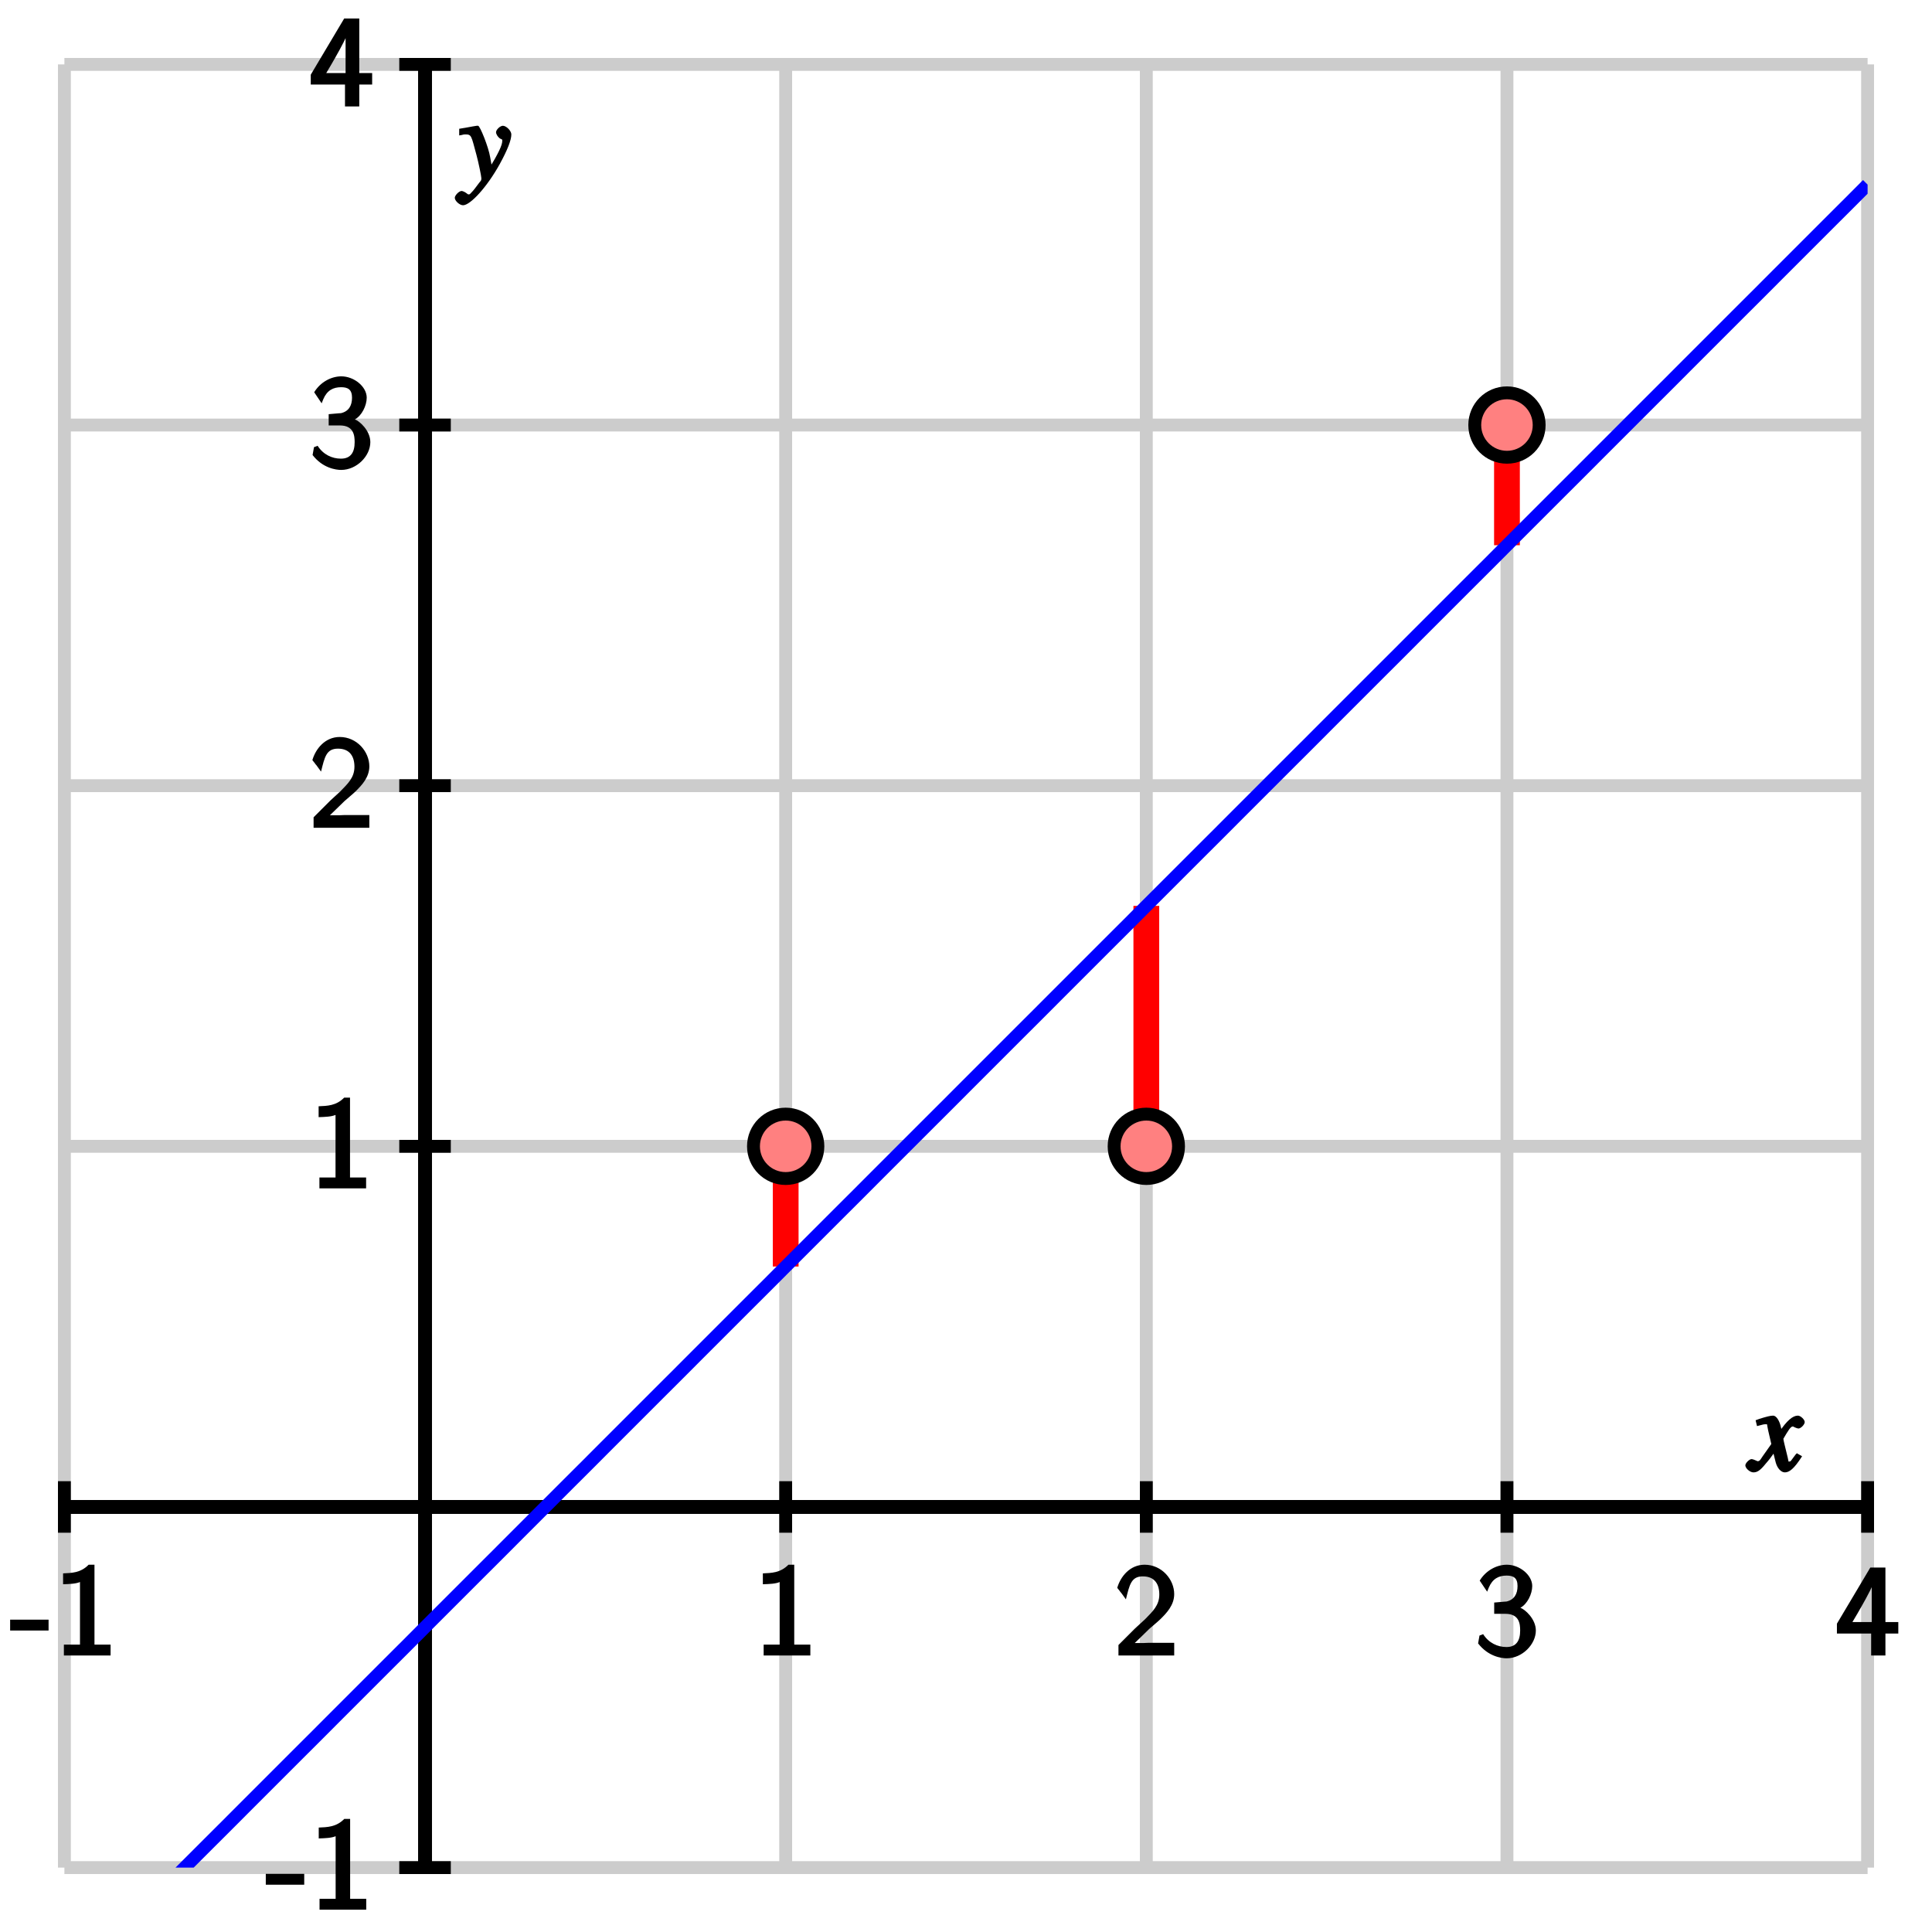
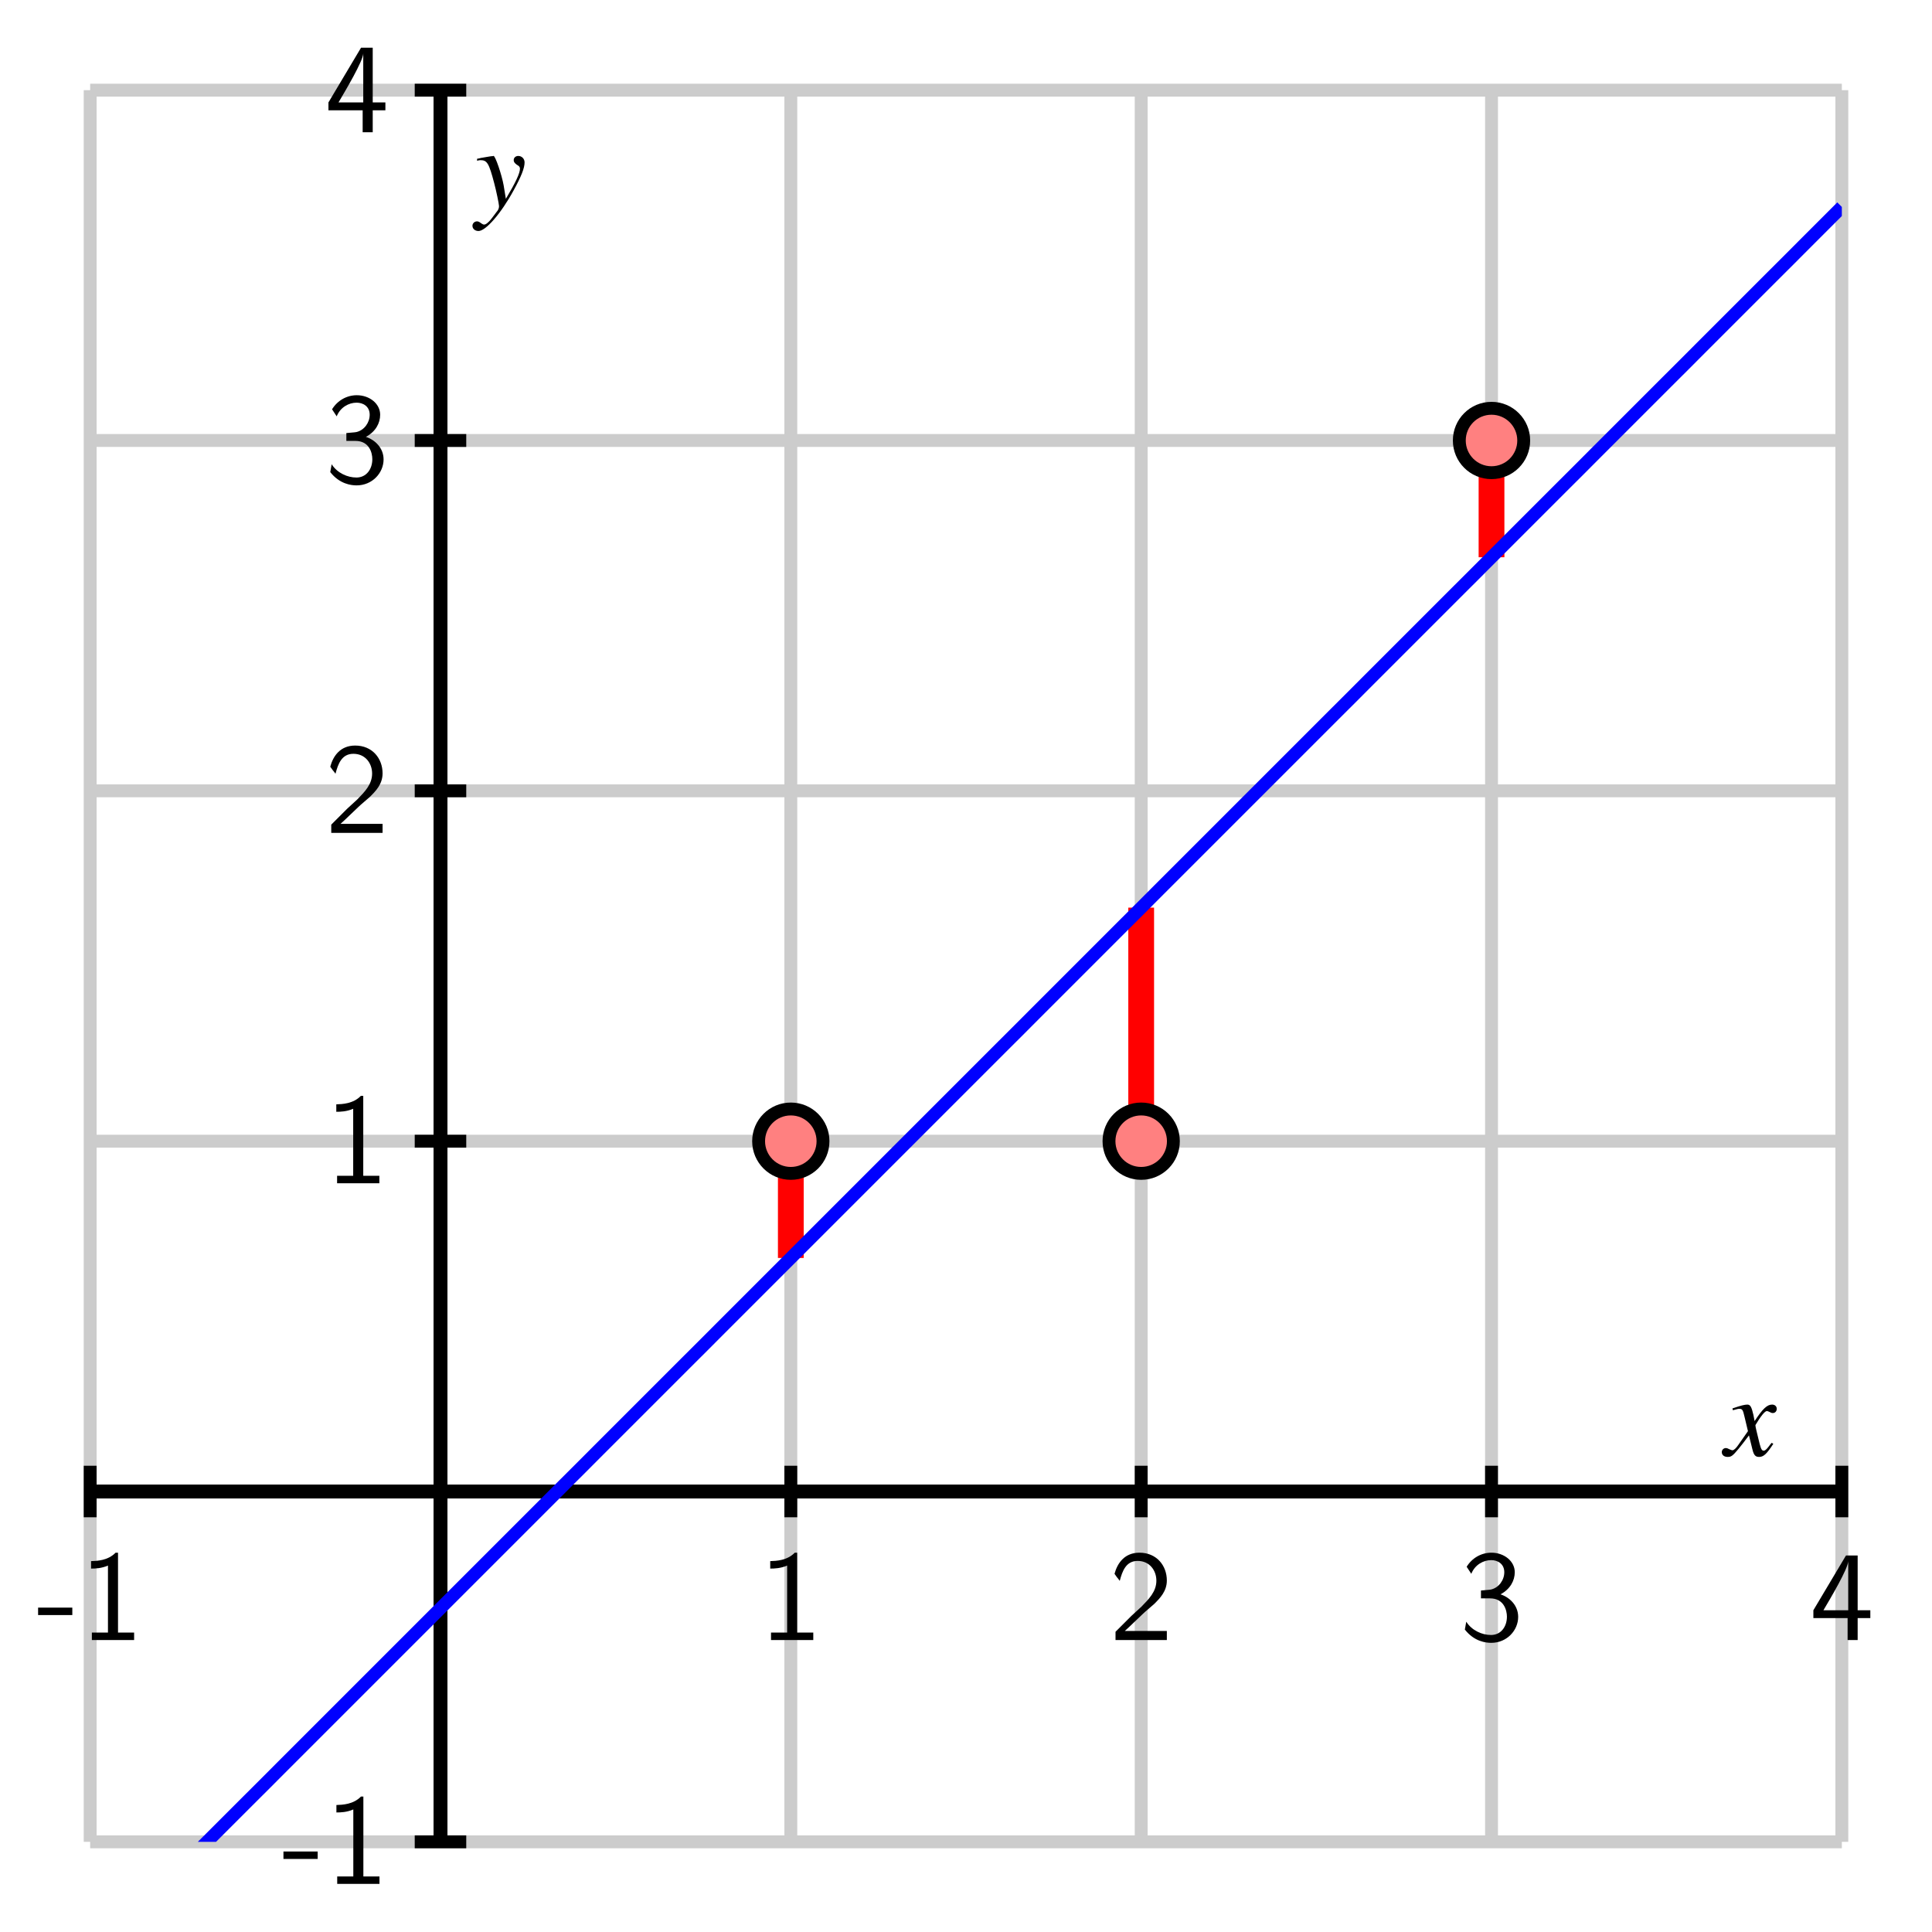
<svg xmlns="http://www.w3.org/2000/svg" xmlns:xlink="http://www.w3.org/1999/xlink" width="150pt" height="150pt" viewBox="0 0 150 150" version="1.1">
  <defs>
    <g>
      <symbol overflow="visible" id="glyph0-0">
        <path style="stroke:none;" d="" />
      </symbol>
      <symbol overflow="visible" id="glyph0-1">
-         <path style="stroke:none;" d="M 2.922 -2.062 L 2.922 -2.781 L -0.062 -2.781 L -0.062 -1.938 L 2.922 -1.938 Z M 2.922 -2.062 " />
+         <path style="stroke:none;" d="M 2.766 -1.938 L 2.766 -2.516 L 0.109 -2.516 L 0.109 -1.938 Z M 2.766 -1.938 " />
      </symbol>
      <symbol overflow="visible" id="glyph0-2">
-         <path style="stroke:none;" d="M 2.984 -7.047 L 2.703 -7.047 C 2.078 -6.406 1.375 -6.406 0.719 -6.375 L 0.719 -5.531 C 1.219 -5.547 1.703 -5.562 2.031 -5.703 L 2.031 -0.844 L 0.781 -0.844 L 0.781 0 L 4.406 0 L 4.406 -0.844 L 3.156 -0.844 L 3.156 -7.047 Z M 2.984 -7.047 " />
+         <path style="stroke:none;" d="M 2.984 -6.781 L 2.797 -6.781 C 2.203 -6.172 1.375 -6.141 0.891 -6.125 L 0.891 -5.547 C 1.219 -5.547 1.703 -5.562 2.203 -5.781 L 2.203 -0.578 L 0.953 -0.578 L 0.953 0 L 4.234 0 L 4.234 -0.578 L 2.984 -0.578 Z M 2.984 -6.781 " />
      </symbol>
      <symbol overflow="visible" id="glyph0-3">
-         <path style="stroke:none;" d="M 1.625 -2.109 L 0.328 -0.812 L 0.328 0 L 4.656 0 L 4.656 -0.984 L 2.672 -0.984 C 2.547 -0.984 2.438 -0.969 2.312 -0.969 L 1.594 -0.969 C 1.656 -1.016 2.406 -1.766 2.719 -2.062 C 2.906 -2.234 3.422 -2.656 3.609 -2.844 C 4.062 -3.297 4.656 -3.906 4.656 -4.766 C 4.656 -5.906 3.688 -7.047 2.359 -7.047 C 1.219 -7.047 0.484 -6.125 0.234 -5.25 C 0.422 -5.016 0.469 -4.953 0.484 -4.922 C 0.516 -4.906 0.609 -4.766 0.906 -4.359 C 1.188 -5.484 1.312 -6.141 2.219 -6.141 C 3.156 -6.141 3.5 -5.516 3.5 -4.734 C 3.5 -3.891 2.984 -3.422 2.391 -2.812 Z M 1.625 -2.109 " />
+         <path style="stroke:none;" d="M 1.734 -1.875 L 0.5 -0.641 L 0.5 0 L 4.484 0 L 4.484 -0.703 L 2.672 -0.703 C 2.547 -0.703 2.438 -0.703 2.312 -0.703 L 1.219 -0.703 C 1.547 -0.984 2.297 -1.734 2.609 -2.016 C 2.797 -2.203 3.312 -2.625 3.5 -2.797 C 3.953 -3.25 4.484 -3.781 4.484 -4.625 C 4.484 -5.781 3.688 -6.781 2.359 -6.781 C 1.219 -6.781 0.656 -6 0.422 -5.141 C 0.547 -4.969 0.594 -4.906 0.609 -4.875 C 0.625 -4.859 0.734 -4.734 0.828 -4.594 C 1.031 -5.359 1.312 -6.141 2.219 -6.141 C 3.156 -6.141 3.672 -5.391 3.672 -4.609 C 3.672 -3.766 3.094 -3.188 2.516 -2.594 Z M 1.734 -1.875 " />
      </symbol>
      <symbol overflow="visible" id="glyph0-4">
-         <path style="stroke:none;" d="M 1.078 -5.266 C 1.375 -5.969 1.859 -6.203 2.469 -6.203 C 2.984 -6.203 3.312 -6.031 3.312 -5.391 C 3.312 -4.781 3.062 -4.328 2.453 -4.188 C 2.406 -4.188 2.375 -4.188 1.5 -4.109 L 1.5 -3.234 L 2.375 -3.234 C 3.453 -3.234 3.516 -2.438 3.516 -1.938 C 3.516 -1.156 3.219 -0.656 2.453 -0.656 C 1.766 -0.656 1.078 -0.969 0.641 -1.656 L 0.359 -1.547 L 0.25 -0.938 C 1.031 0.078 2.062 0.219 2.469 0.219 C 3.688 0.219 4.734 -0.875 4.734 -1.938 C 4.734 -2.844 3.875 -3.594 3.531 -3.703 C 4.062 -3.984 4.453 -4.766 4.453 -5.391 C 4.453 -6.25 3.469 -7.047 2.484 -7.047 C 1.703 -7.047 0.859 -6.609 0.375 -5.812 L 0.953 -4.953 Z M 1.078 -5.266 " />
+         <path style="stroke:none;" d="M 0.922 -5.141 C 1.203 -5.844 1.859 -6.203 2.469 -6.203 C 2.984 -6.203 3.484 -5.906 3.484 -5.266 C 3.484 -4.656 3.062 -4.062 2.453 -3.922 C 2.406 -3.906 2.375 -3.906 1.672 -3.844 L 1.672 -3.234 L 2.375 -3.234 C 3.453 -3.234 3.688 -2.312 3.688 -1.812 C 3.688 -1.031 3.219 -0.391 2.453 -0.391 C 1.766 -0.391 0.969 -0.734 0.531 -1.422 L 0.422 -0.812 C 1.156 0.125 2.062 0.219 2.469 0.219 C 3.688 0.219 4.562 -0.75 4.562 -1.797 C 4.562 -2.703 3.875 -3.328 3.188 -3.547 C 3.953 -3.953 4.297 -4.625 4.297 -5.266 C 4.297 -6.125 3.469 -6.781 2.484 -6.781 C 1.703 -6.781 0.984 -6.375 0.562 -5.688 Z M 0.922 -5.141 " />
      </symbol>
      <symbol overflow="visible" id="glyph0-5">
-         <path style="stroke:none;" d="M 3.719 -1.703 L 4.875 -1.703 L 4.875 -2.594 L 3.875 -2.594 L 3.875 -6.828 L 2.703 -6.828 L 0.109 -2.469 L 0.109 -1.703 L 2.766 -1.703 L 2.766 0 L 3.875 0 L 3.875 -1.703 Z M 1.172 -2.359 C 1.688 -3.219 3.156 -5.688 3.156 -6.25 L 2.812 -6.25 L 2.812 -2.594 L 1.312 -2.594 Z M 1.172 -2.359 " />
+         <path style="stroke:none;" d="M 3.719 -1.703 L 4.703 -1.703 L 4.703 -2.312 L 3.719 -2.312 L 3.719 -6.562 L 2.812 -6.562 L 0.281 -2.312 L 0.281 -1.703 L 2.938 -1.703 L 2.938 0 L 3.719 0 Z M 1.062 -2.312 C 1.578 -3.188 2.984 -5.547 2.984 -6.125 L 2.984 -2.312 Z M 1.062 -2.312 " />
      </symbol>
      <symbol overflow="visible" id="glyph1-0">
        <path style="stroke:none;" d="" />
      </symbol>
      <symbol overflow="visible" id="glyph1-1">
-         <path style="stroke:none;" d="M 3.484 -1.297 C 3.422 -1.219 3.375 -1.156 3.297 -1.047 C 3.094 -0.781 3.109 -0.75 3 -0.75 C 2.875 -0.75 2.969 -0.688 2.891 -0.938 C 2.875 -1.016 2.875 -1.062 2.859 -1.094 C 2.641 -2 2.531 -2.406 2.531 -2.516 C 2.875 -3.109 3.094 -3.469 3.25 -3.469 C 3.297 -3.469 3.25 -3.484 3.344 -3.438 C 3.453 -3.375 3.641 -3.312 3.703 -3.312 C 3.891 -3.312 4.188 -3.625 4.188 -3.812 C 4.188 -4 3.875 -4.312 3.656 -4.312 C 3.266 -4.312 2.797 -3.938 2.172 -2.984 L 2.469 -2.859 L 2.359 -3.344 C 2.234 -3.953 1.969 -4.312 1.734 -4.312 C 1.531 -4.312 1.219 -4.234 0.672 -4.062 L 0.375 -3.953 L 0.484 -3.5 C 0.953 -3.625 1.031 -3.641 1.109 -3.641 C 1.344 -3.641 1.219 -3.719 1.344 -3.188 L 1.594 -2.109 L 0.922 -1.156 C 0.734 -0.875 0.688 -0.781 0.578 -0.781 C 0.531 -0.781 0.562 -0.75 0.469 -0.797 C 0.344 -0.859 0.141 -0.938 0.062 -0.938 C -0.109 -0.938 -0.422 -0.625 -0.422 -0.453 C -0.422 -0.219 -0.062 0.094 0.203 0.094 C 0.484 0.094 0.719 -0.031 1.156 -0.578 C 1.406 -0.859 1.594 -1.109 1.766 -1.359 L 1.938 -0.672 C 2.062 -0.219 2.359 0.094 2.641 0.094 C 2.984 0.094 3.344 -0.156 3.984 -1.156 L 3.578 -1.391 Z M 3.484 -1.297 " />
+         <path style="stroke:none;" d="M 3.625 -1 C 3.547 -0.922 3.5 -0.859 3.422 -0.75 C 3.219 -0.484 3.109 -0.391 3 -0.391 C 2.875 -0.391 2.797 -0.516 2.734 -0.766 C 2.703 -0.844 2.703 -0.891 2.688 -0.922 C 2.469 -1.828 2.359 -2.234 2.359 -2.375 C 2.766 -3.062 3.094 -3.469 3.25 -3.469 C 3.297 -3.469 3.375 -3.438 3.469 -3.391 C 3.578 -3.328 3.641 -3.312 3.703 -3.312 C 3.891 -3.312 4.016 -3.453 4.016 -3.641 C 4.016 -3.828 3.875 -3.969 3.656 -3.969 C 3.266 -3.969 2.922 -3.641 2.297 -2.688 L 2.203 -3.172 C 2.062 -3.781 1.969 -3.969 1.734 -3.969 C 1.531 -3.969 1.219 -3.891 0.672 -3.703 L 0.578 -3.672 L 0.609 -3.531 C 0.953 -3.625 1.031 -3.641 1.109 -3.641 C 1.344 -3.641 1.391 -3.562 1.516 -3.016 L 1.781 -1.906 L 1.047 -0.859 C 0.859 -0.578 0.688 -0.422 0.578 -0.422 C 0.531 -0.422 0.438 -0.453 0.344 -0.5 C 0.234 -0.562 0.141 -0.594 0.062 -0.594 C -0.109 -0.594 -0.25 -0.453 -0.25 -0.281 C -0.25 -0.047 -0.062 0.094 0.203 0.094 C 0.484 0.094 0.594 0.016 1.047 -0.531 C 1.281 -0.812 1.469 -1.062 1.859 -1.578 L 2.125 -0.5 C 2.234 -0.047 2.359 0.094 2.641 0.094 C 2.984 0.094 3.219 -0.109 3.75 -0.922 Z M 3.625 -1 " />
      </symbol>
      <symbol overflow="visible" id="glyph1-2">
-         <path style="stroke:none;" d="M 0.141 -3.594 C 0.25 -3.625 0.312 -3.641 0.406 -3.641 C 0.922 -3.641 0.875 -3.578 1.297 -2.031 C 1.453 -1.453 1.672 -0.391 1.672 -0.25 C 1.672 -0.094 1.672 -0.078 1.531 0.078 C 1.25 0.453 1.078 0.688 0.969 0.797 C 0.781 0.984 0.797 1.016 0.688 1.016 C 0.625 1.016 0.688 1.031 0.578 0.969 C 0.453 0.859 0.234 0.75 0.141 0.75 C -0.062 0.75 -0.391 1.094 -0.391 1.281 C -0.391 1.516 -0.016 1.859 0.25 1.859 C 0.812 1.859 2.109 0.453 3.094 -1.328 C 3.703 -2.438 4 -3.203 4 -3.641 C 4 -3.922 3.609 -4.312 3.344 -4.312 C 3.125 -4.312 2.812 -4 2.812 -3.812 C 2.812 -3.672 2.938 -3.453 3.109 -3.328 C 3.281 -3.234 3.297 -3.281 3.297 -3.156 C 3.297 -2.797 3.016 -2.219 2.25 -0.938 L 2.547 -0.812 L 2.359 -1.859 C 2.234 -2.656 1.562 -4.312 1.422 -4.312 L 1.312 -4.312 C 1.25 -4.25 1.344 -4.312 1.312 -4.312 C 1.219 -4.297 0.906 -4.25 0.422 -4.156 C 0.375 -4.156 0.266 -4.125 -0.047 -4.078 L -0.047 -3.562 Z M 0.141 -3.594 " />
+         <path style="stroke:none;" d="M 0.141 -3.594 C 0.25 -3.625 0.312 -3.641 0.406 -3.641 C 0.922 -3.641 1.062 -3.406 1.469 -1.859 C 1.625 -1.281 1.844 -0.219 1.844 -0.078 C 1.844 0.078 1.797 0.219 1.656 0.375 C 1.375 0.75 1.203 0.984 1.094 1.094 C 0.906 1.281 0.797 1.359 0.688 1.359 C 0.625 1.359 0.562 1.328 0.469 1.266 C 0.328 1.156 0.234 1.109 0.141 1.109 C -0.062 1.109 -0.219 1.266 -0.219 1.453 C -0.219 1.688 -0.016 1.859 0.25 1.859 C 0.812 1.859 2 0.5 2.969 -1.281 C 3.578 -2.391 3.828 -3.031 3.828 -3.469 C 3.828 -3.75 3.609 -3.969 3.344 -3.969 C 3.125 -3.969 2.984 -3.828 2.984 -3.641 C 2.984 -3.5 3.062 -3.406 3.234 -3.281 C 3.406 -3.188 3.469 -3.109 3.469 -2.984 C 3.469 -2.625 3.141 -1.922 2.375 -0.641 L 2.203 -1.688 C 2.062 -2.484 1.562 -3.969 1.422 -3.969 L 1.391 -3.969 C 1.375 -3.953 1.344 -3.953 1.312 -3.953 C 1.219 -3.953 0.906 -3.891 0.422 -3.812 C 0.375 -3.797 0.266 -3.766 0.141 -3.75 Z M 0.141 -3.594 " />
      </symbol>
    </g>
    <clipPath id="clip1">
-       <path d="M 5 5 L 145 5 L 145 145 L 5 145 Z M 5 5 " />
+       <path d="M 7 7 L 143 7 L 143 143 L 7 143 Z M 7 7 " />
    </clipPath>
  </defs>
  <g id="surface1">
-     <path style="fill:none;stroke-width:10;stroke-linecap:butt;stroke-linejoin:miter;stroke:rgb(80.077%,80.077%,80.077%);stroke-opacity:1;stroke-miterlimit:10;" d="M 50 50 L 50 1450 M 330 50 L 330 1450 M 610 50 L 610 1450 M 890 50 L 890 1450 M 1170 50 L 1170 1450 M 1450 50 L 1450 1450 M 50 50 L 1450 50 M 50 330 L 1450 330 M 50 610 L 1450 610 M 50 890 L 1450 890 M 50 1170 L 1450 1170 M 50 1450 L 1450 1450 " transform="matrix(0.1,0,0,-0.1,0,150)" />
-     <path style="fill:none;stroke-width:10;stroke-linecap:butt;stroke-linejoin:miter;stroke:rgb(0%,0%,0%);stroke-opacity:1;stroke-miterlimit:10;" d="M 50 330 L 1450 330 M 330 50 L 330 1450 " transform="matrix(0.1,0,0,-0.1,0,150)" />
-     <path style="fill:none;stroke-width:10;stroke-linecap:butt;stroke-linejoin:miter;stroke:rgb(0%,0%,0%);stroke-opacity:1;stroke-miterlimit:10;" d="M 50 330 L 1450 330 M 330 50 L 330 1450 M 50 310 L 50 350 " transform="matrix(0.1,0,0,-0.1,0,150)" />
-     <path style="fill:none;stroke-width:10;stroke-linecap:butt;stroke-linejoin:miter;stroke:rgb(0%,0%,0%);stroke-opacity:1;stroke-miterlimit:10;" d="M 50 330 L 1450 330 M 330 50 L 330 1450 M 330 310 L 330 350 " transform="matrix(0.1,0,0,-0.1,0,150)" />
-     <path style="fill:none;stroke-width:10;stroke-linecap:butt;stroke-linejoin:miter;stroke:rgb(0%,0%,0%);stroke-opacity:1;stroke-miterlimit:10;" d="M 50 330 L 1450 330 M 330 50 L 330 1450 M 610 310 L 610 350 " transform="matrix(0.1,0,0,-0.1,0,150)" />
-     <path style="fill:none;stroke-width:10;stroke-linecap:butt;stroke-linejoin:miter;stroke:rgb(0%,0%,0%);stroke-opacity:1;stroke-miterlimit:10;" d="M 50 330 L 1450 330 M 330 50 L 330 1450 M 890 310 L 890 350 " transform="matrix(0.1,0,0,-0.1,0,150)" />
-     <path style="fill:none;stroke-width:10;stroke-linecap:butt;stroke-linejoin:miter;stroke:rgb(0%,0%,0%);stroke-opacity:1;stroke-miterlimit:10;" d="M 50 330 L 1450 330 M 330 50 L 330 1450 M 1170 310 L 1170 350 " transform="matrix(0.1,0,0,-0.1,0,150)" />
-     <path style="fill:none;stroke-width:10;stroke-linecap:butt;stroke-linejoin:miter;stroke:rgb(0%,0%,0%);stroke-opacity:1;stroke-miterlimit:10;" d="M 50 330 L 1450 330 M 330 50 L 330 1450 M 1450 310 L 1450 350 " transform="matrix(0.1,0,0,-0.1,0,150)" />
-     <path style="fill:none;stroke-width:10;stroke-linecap:butt;stroke-linejoin:miter;stroke:rgb(0%,0%,0%);stroke-opacity:1;stroke-miterlimit:10;" d="M 50 330 L 1450 330 M 330 50 L 330 1450 M 310 50 L 350 50 " transform="matrix(0.1,0,0,-0.1,0,150)" />
-     <path style="fill:none;stroke-width:10;stroke-linecap:butt;stroke-linejoin:miter;stroke:rgb(0%,0%,0%);stroke-opacity:1;stroke-miterlimit:10;" d="M 50 330 L 1450 330 M 330 50 L 330 1450 M 310 330 L 350 330 " transform="matrix(0.1,0,0,-0.1,0,150)" />
-     <path style="fill:none;stroke-width:10;stroke-linecap:butt;stroke-linejoin:miter;stroke:rgb(0%,0%,0%);stroke-opacity:1;stroke-miterlimit:10;" d="M 50 330 L 1450 330 M 330 50 L 330 1450 M 310 610 L 350 610 " transform="matrix(0.1,0,0,-0.1,0,150)" />
-     <path style="fill:none;stroke-width:10;stroke-linecap:butt;stroke-linejoin:miter;stroke:rgb(0%,0%,0%);stroke-opacity:1;stroke-miterlimit:10;" d="M 50 330 L 1450 330 M 330 50 L 330 1450 M 310 890 L 350 890 " transform="matrix(0.1,0,0,-0.1,0,150)" />
-     <path style="fill:none;stroke-width:10;stroke-linecap:butt;stroke-linejoin:miter;stroke:rgb(0%,0%,0%);stroke-opacity:1;stroke-miterlimit:10;" d="M 50 330 L 1450 330 M 330 50 L 330 1450 M 310 1170 L 350 1170 " transform="matrix(0.1,0,0,-0.1,0,150)" />
-     <path style="fill:none;stroke-width:10;stroke-linecap:butt;stroke-linejoin:miter;stroke:rgb(0%,0%,0%);stroke-opacity:1;stroke-miterlimit:10;" d="M 50 330 L 1450 330 M 330 50 L 330 1450 M 310 1450 L 350 1450 " transform="matrix(0.1,0,0,-0.1,0,150)" />
+     <path style="fill:none;stroke-width:10;stroke-linecap:butt;stroke-linejoin:miter;stroke:rgb(80.077%,80.077%,80.077%);stroke-opacity:1;stroke-miterlimit:10;" d="M 70 70 L 70 1430 M 341.992 70 L 341.992 1430 M 613.984 70 L 613.984 1430 M 886.016 70 L 886.016 1430 M 1158.008 70 L 1158.008 1430 M 1430 70 L 1430 1430 M 70 70 L 1430 70 M 70 341.992 L 1430 341.992 M 70 613.984 L 1430 613.984 M 70 886.016 L 1430 886.016 M 70 1158.008 L 1430 1158.008 M 70 1430 L 1430 1430 " transform="matrix(0.1,0,0,-0.1,0,150)" />
+     <path style="fill:none;stroke-width:10;stroke-linecap:butt;stroke-linejoin:miter;stroke:rgb(0%,0%,0%);stroke-opacity:1;stroke-miterlimit:10;" d="M 70 341.992 L 1430 341.992 M 341.992 70 L 341.992 1430 " transform="matrix(0.1,0,0,-0.1,0,150)" />
+     <path style="fill:none;stroke-width:10;stroke-linecap:butt;stroke-linejoin:miter;stroke:rgb(0%,0%,0%);stroke-opacity:1;stroke-miterlimit:10;" d="M 70 341.992 L 1430 341.992 M 341.992 70 L 341.992 1430 M 70 321.992 L 70 361.992 " transform="matrix(0.1,0,0,-0.1,0,150)" />
+     <path style="fill:none;stroke-width:10;stroke-linecap:butt;stroke-linejoin:miter;stroke:rgb(0%,0%,0%);stroke-opacity:1;stroke-miterlimit:10;" d="M 70 341.992 L 1430 341.992 M 341.992 70 L 341.992 1430 M 341.992 321.992 L 341.992 361.992 " transform="matrix(0.1,0,0,-0.1,0,150)" />
+     <path style="fill:none;stroke-width:10;stroke-linecap:butt;stroke-linejoin:miter;stroke:rgb(0%,0%,0%);stroke-opacity:1;stroke-miterlimit:10;" d="M 70 341.992 L 1430 341.992 M 341.992 70 L 341.992 1430 M 613.984 321.992 L 613.984 361.992 " transform="matrix(0.1,0,0,-0.1,0,150)" />
+     <path style="fill:none;stroke-width:10;stroke-linecap:butt;stroke-linejoin:miter;stroke:rgb(0%,0%,0%);stroke-opacity:1;stroke-miterlimit:10;" d="M 70 341.992 L 1430 341.992 M 341.992 70 L 341.992 1430 M 886.016 321.992 L 886.016 361.992 " transform="matrix(0.1,0,0,-0.1,0,150)" />
+     <path style="fill:none;stroke-width:10;stroke-linecap:butt;stroke-linejoin:miter;stroke:rgb(0%,0%,0%);stroke-opacity:1;stroke-miterlimit:10;" d="M 70 341.992 L 1430 341.992 M 341.992 70 L 341.992 1430 M 1158.008 321.992 L 1158.008 361.992 " transform="matrix(0.1,0,0,-0.1,0,150)" />
+     <path style="fill:none;stroke-width:10;stroke-linecap:butt;stroke-linejoin:miter;stroke:rgb(0%,0%,0%);stroke-opacity:1;stroke-miterlimit:10;" d="M 70 341.992 L 1430 341.992 M 341.992 70 L 341.992 1430 M 1430 321.992 L 1430 361.992 " transform="matrix(0.1,0,0,-0.1,0,150)" />
+     <path style="fill:none;stroke-width:10;stroke-linecap:butt;stroke-linejoin:miter;stroke:rgb(0%,0%,0%);stroke-opacity:1;stroke-miterlimit:10;" d="M 70 341.992 L 1430 341.992 M 341.992 70 L 341.992 1430 M 321.992 70 L 361.992 70 " transform="matrix(0.1,0,0,-0.1,0,150)" />
+     <path style="fill:none;stroke-width:10;stroke-linecap:butt;stroke-linejoin:miter;stroke:rgb(0%,0%,0%);stroke-opacity:1;stroke-miterlimit:10;" d="M 70 341.992 L 1430 341.992 M 341.992 70 L 341.992 1430 M 321.992 341.992 L 361.992 341.992 " transform="matrix(0.1,0,0,-0.1,0,150)" />
+     <path style="fill:none;stroke-width:10;stroke-linecap:butt;stroke-linejoin:miter;stroke:rgb(0%,0%,0%);stroke-opacity:1;stroke-miterlimit:10;" d="M 70 341.992 L 1430 341.992 M 341.992 70 L 341.992 1430 M 321.992 613.984 L 361.992 613.984 " transform="matrix(0.1,0,0,-0.1,0,150)" />
+     <path style="fill:none;stroke-width:10;stroke-linecap:butt;stroke-linejoin:miter;stroke:rgb(0%,0%,0%);stroke-opacity:1;stroke-miterlimit:10;" d="M 70 341.992 L 1430 341.992 M 341.992 70 L 341.992 1430 M 321.992 886.016 L 361.992 886.016 " transform="matrix(0.1,0,0,-0.1,0,150)" />
+     <path style="fill:none;stroke-width:10;stroke-linecap:butt;stroke-linejoin:miter;stroke:rgb(0%,0%,0%);stroke-opacity:1;stroke-miterlimit:10;" d="M 70 341.992 L 1430 341.992 M 341.992 70 L 341.992 1430 M 321.992 1158.008 L 361.992 1158.008 " transform="matrix(0.1,0,0,-0.1,0,150)" />
+     <path style="fill:none;stroke-width:10;stroke-linecap:butt;stroke-linejoin:miter;stroke:rgb(0%,0%,0%);stroke-opacity:1;stroke-miterlimit:10;" d="M 70 341.992 L 1430 341.992 M 341.992 70 L 341.992 1430 M 321.992 1430 L 361.992 1430 " transform="matrix(0.1,0,0,-0.1,0,150)" />
    <g style="fill:rgb(0%,0%,0%);fill-opacity:1;">
-       <use xlink:href="#glyph0-1" x="0.849" y="128.531" />
-       <use xlink:href="#glyph0-2" x="4.179" y="128.531" />
+       <use xlink:href="#glyph0-1" x="2.849" y="127.331" />
+       <use xlink:href="#glyph0-2" x="6.179" y="127.331" />
    </g>
    <g style="fill:rgb(0%,0%,0%);fill-opacity:1;">
-       <use xlink:href="#glyph0-2" x="58.509" y="128.531" />
+       <use xlink:href="#glyph0-2" x="58.909" y="127.331" />
    </g>
    <g style="fill:rgb(0%,0%,0%);fill-opacity:1;">
-       <use xlink:href="#glyph0-3" x="86.509" y="128.531" />
+       <use xlink:href="#glyph0-3" x="86.109" y="127.331" />
    </g>
    <g style="fill:rgb(0%,0%,0%);fill-opacity:1;">
-       <use xlink:href="#glyph0-4" x="114.509" y="128.531" />
+       <use xlink:href="#glyph0-4" x="113.309" y="127.331" />
    </g>
    <g style="fill:rgb(0%,0%,0%);fill-opacity:1;">
-       <use xlink:href="#glyph0-5" x="142.509" y="128.531" />
+       <use xlink:href="#glyph0-5" x="140.509" y="127.331" />
    </g>
    <g style="fill:rgb(0%,0%,0%);fill-opacity:1;">
-       <use xlink:href="#glyph0-1" x="20.698" y="148.266" />
-       <use xlink:href="#glyph0-2" x="24.028" y="148.266" />
+       <use xlink:href="#glyph0-1" x="21.898" y="146.266" />
+       <use xlink:href="#glyph0-2" x="25.228" y="146.266" />
    </g>
    <g style="fill:rgb(0%,0%,0%);fill-opacity:1;">
-       <use xlink:href="#glyph0-2" x="24.019" y="92.266" />
+       <use xlink:href="#glyph0-2" x="25.219" y="91.866" />
    </g>
    <g style="fill:rgb(0%,0%,0%);fill-opacity:1;">
-       <use xlink:href="#glyph0-3" x="24.019" y="64.266" />
+       <use xlink:href="#glyph0-3" x="25.219" y="64.666" />
    </g>
    <g style="fill:rgb(0%,0%,0%);fill-opacity:1;">
-       <use xlink:href="#glyph0-4" x="24.019" y="36.266" />
+       <use xlink:href="#glyph0-4" x="25.219" y="37.466" />
    </g>
    <g style="fill:rgb(0%,0%,0%);fill-opacity:1;">
-       <use xlink:href="#glyph0-5" x="24.019" y="8.266" />
+       <use xlink:href="#glyph0-5" x="25.219" y="10.266" />
    </g>
-     <path style="fill:none;stroke-width:20;stroke-linecap:butt;stroke-linejoin:miter;stroke:rgb(100%,0%,0%);stroke-opacity:1;stroke-miterlimit:10;" d="M 610 610 L 610 516.68 " transform="matrix(0.1,0,0,-0.1,0,150)" />
-     <path style=" stroke:none;fill-rule:nonzero;fill:rgb(100%,50%,50%);fill-opacity:1;" d="M 63.5 89 C 63.5 87.617 62.383 86.5 61 86.5 C 59.617 86.5 58.5 87.617 58.5 89 C 58.5 90.383 59.617 91.5 61 91.5 C 62.383 91.5 63.5 90.383 63.5 89 " />
-     <path style="fill:none;stroke-width:10;stroke-linecap:butt;stroke-linejoin:miter;stroke:rgb(0%,0%,0%);stroke-opacity:1;stroke-miterlimit:10;" d="M 635 610 C 635 623.828 623.828 635 610 635 C 596.172 635 585 623.828 585 610 C 585 596.172 596.172 585 610 585 C 623.828 585 635 596.172 635 610 Z M 635 610 " transform="matrix(0.1,0,0,-0.1,0,150)" />
-     <path style="fill:none;stroke-width:20;stroke-linecap:butt;stroke-linejoin:miter;stroke:rgb(100%,0%,0%);stroke-opacity:1;stroke-miterlimit:10;" d="M 890 610 L 890 796.68 " transform="matrix(0.1,0,0,-0.1,0,150)" />
-     <path style=" stroke:none;fill-rule:nonzero;fill:rgb(100%,50%,50%);fill-opacity:1;" d="M 91.5 89 C 91.5 87.617 90.383 86.5 89 86.5 C 87.617 86.5 86.5 87.617 86.5 89 C 86.5 90.383 87.617 91.5 89 91.5 C 90.383 91.5 91.5 90.383 91.5 89 " />
-     <path style="fill:none;stroke-width:10;stroke-linecap:butt;stroke-linejoin:miter;stroke:rgb(0%,0%,0%);stroke-opacity:1;stroke-miterlimit:10;" d="M 915 610 C 915 623.828 903.828 635 890 635 C 876.172 635 865 623.828 865 610 C 865 596.172 876.172 585 890 585 C 903.828 585 915 596.172 915 610 Z M 915 610 " transform="matrix(0.1,0,0,-0.1,0,150)" />
-     <path style="fill:none;stroke-width:20;stroke-linecap:butt;stroke-linejoin:miter;stroke:rgb(100%,0%,0%);stroke-opacity:1;stroke-miterlimit:10;" d="M 1170 1170 L 1170 1076.68 " transform="matrix(0.1,0,0,-0.1,0,150)" />
-     <path style=" stroke:none;fill-rule:nonzero;fill:rgb(100%,50%,50%);fill-opacity:1;" d="M 119.5 33 C 119.5 31.617 118.383 30.5 117 30.5 C 115.617 30.5 114.5 31.617 114.5 33 C 114.5 34.383 115.617 35.5 117 35.5 C 118.383 35.5 119.5 34.383 119.5 33 " />
-     <path style="fill:none;stroke-width:10;stroke-linecap:butt;stroke-linejoin:miter;stroke:rgb(0%,0%,0%);stroke-opacity:1;stroke-miterlimit:10;" d="M 1195 1170 C 1195 1183.828 1183.828 1195 1170 1195 C 1156.172 1195 1145 1183.828 1145 1170 C 1145 1156.172 1156.172 1145 1170 1145 C 1183.828 1145 1195 1156.172 1195 1170 Z M 1195 1170 " transform="matrix(0.1,0,0,-0.1,0,150)" />
+     <path style="fill:none;stroke-width:20;stroke-linecap:butt;stroke-linejoin:miter;stroke:rgb(100%,0%,0%);stroke-opacity:1;stroke-miterlimit:10;" d="M 613.984 613.984 L 613.984 523.32 " transform="matrix(0.1,0,0,-0.1,0,150)" />
+     <path style=" stroke:none;fill-rule:nonzero;fill:rgb(100%,50%,50%);fill-opacity:1;" d="M 63.898 88.602 C 63.898 87.219 62.781 86.102 61.398 86.102 C 60.02 86.102 58.898 87.219 58.898 88.602 C 58.898 89.98 60.02 91.102 61.398 91.102 C 62.781 91.102 63.898 89.98 63.898 88.602 " />
+     <path style="fill:none;stroke-width:10;stroke-linecap:butt;stroke-linejoin:miter;stroke:rgb(0%,0%,0%);stroke-opacity:1;stroke-miterlimit:10;" d="M 638.984 613.984 C 638.984 627.812 627.812 638.984 613.984 638.984 C 600.195 638.984 588.984 627.812 588.984 613.984 C 588.984 600.195 600.195 588.984 613.984 588.984 C 627.812 588.984 638.984 600.195 638.984 613.984 Z M 638.984 613.984 " transform="matrix(0.1,0,0,-0.1,0,150)" />
+     <path style="fill:none;stroke-width:20;stroke-linecap:butt;stroke-linejoin:miter;stroke:rgb(100%,0%,0%);stroke-opacity:1;stroke-miterlimit:10;" d="M 886.016 613.984 L 886.016 795.312 " transform="matrix(0.1,0,0,-0.1,0,150)" />
+     <path style=" stroke:none;fill-rule:nonzero;fill:rgb(100%,50%,50%);fill-opacity:1;" d="M 91.102 88.602 C 91.102 87.219 89.98 86.102 88.602 86.102 C 87.219 86.102 86.102 87.219 86.102 88.602 C 86.102 89.98 87.219 91.102 88.602 91.102 C 89.98 91.102 91.102 89.98 91.102 88.602 " />
+     <path style="fill:none;stroke-width:10;stroke-linecap:butt;stroke-linejoin:miter;stroke:rgb(0%,0%,0%);stroke-opacity:1;stroke-miterlimit:10;" d="M 911.016 613.984 C 911.016 627.812 899.805 638.984 886.016 638.984 C 872.188 638.984 861.016 627.812 861.016 613.984 C 861.016 600.195 872.188 588.984 886.016 588.984 C 899.805 588.984 911.016 600.195 911.016 613.984 Z M 911.016 613.984 " transform="matrix(0.1,0,0,-0.1,0,150)" />
+     <path style="fill:none;stroke-width:20;stroke-linecap:butt;stroke-linejoin:miter;stroke:rgb(100%,0%,0%);stroke-opacity:1;stroke-miterlimit:10;" d="M 1158.008 1158.008 L 1158.008 1067.344 " transform="matrix(0.1,0,0,-0.1,0,150)" />
+     <path style=" stroke:none;fill-rule:nonzero;fill:rgb(100%,50%,50%);fill-opacity:1;" d="M 118.301 34.199 C 118.301 32.82 117.18 31.699 115.801 31.699 C 114.418 31.699 113.301 32.82 113.301 34.199 C 113.301 35.582 114.418 36.699 115.801 36.699 C 117.18 36.699 118.301 35.582 118.301 34.199 " />
+     <path style="fill:none;stroke-width:10;stroke-linecap:butt;stroke-linejoin:miter;stroke:rgb(0%,0%,0%);stroke-opacity:1;stroke-miterlimit:10;" d="M 1183.008 1158.008 C 1183.008 1171.797 1171.797 1183.008 1158.008 1183.008 C 1144.18 1183.008 1133.008 1171.797 1133.008 1158.008 C 1133.008 1144.18 1144.18 1133.008 1158.008 1133.008 C 1171.797 1133.008 1183.008 1144.18 1183.008 1158.008 Z M 1183.008 1158.008 " transform="matrix(0.1,0,0,-0.1,0,150)" />
    <g clip-path="url(#clip1)" clip-rule="nonzero">
-       <path style="fill:none;stroke-width:10;stroke-linecap:butt;stroke-linejoin:miter;stroke:rgb(0%,0%,100%);stroke-opacity:1;stroke-miterlimit:10;" d="M 50 -43.32 L 91.992 -1.328 L 106.016 12.656 L 120 26.68 L 161.992 68.672 L 176.016 82.656 L 190 96.68 L 231.992 138.672 L 246.016 152.656 L 260 166.68 L 301.992 208.672 L 316.016 222.656 L 330 236.68 L 371.992 278.672 L 386.016 292.656 L 400 306.68 L 441.992 348.672 L 456.016 362.656 L 470 376.68 L 511.992 418.672 L 526.016 432.656 L 540 446.68 L 581.992 488.672 L 596.016 502.656 L 610 516.68 L 651.992 558.672 L 666.016 572.656 L 680 586.68 L 721.992 628.672 L 736.016 642.656 L 750 656.68 L 791.992 698.672 L 806.016 712.656 L 820 726.68 L 861.992 768.672 L 876.016 782.656 L 890 796.68 L 931.992 838.672 L 946.016 852.656 L 960 866.68 L 1001.992 908.672 L 1016.016 922.656 L 1030 936.68 L 1071.992 978.672 L 1086.016 992.656 L 1100 1006.68 L 1141.992 1048.672 L 1156.016 1062.656 L 1170 1076.68 L 1211.992 1118.672 L 1226.016 1132.656 L 1240 1146.68 L 1281.992 1188.672 L 1296.016 1202.656 L 1310 1216.68 L 1351.992 1258.672 L 1366.016 1272.656 L 1380 1286.68 L 1421.992 1328.672 L 1436.016 1342.656 L 1450 1356.68 " transform="matrix(0.1,0,0,-0.1,0,150)" />
+       <path style="fill:none;stroke-width:10;stroke-linecap:butt;stroke-linejoin:miter;stroke:rgb(0%,0%,100%);stroke-opacity:1;stroke-miterlimit:10;" d="M 70 -20.664 L 97.188 6.523 L 110.82 20.117 L 124.414 33.75 L 192.383 101.719 L 206.016 115.312 L 219.609 128.945 L 437.188 346.523 L 450.82 360.117 L 464.414 373.75 L 532.383 441.719 L 546.016 455.312 L 559.609 468.945 L 777.188 686.523 L 790.82 700.117 L 804.414 713.75 L 872.383 781.719 L 886.016 795.312 L 899.609 808.945 L 1035.586 944.922 L 1049.219 958.516 L 1062.812 972.148 L 1130.781 1040.117 L 1144.414 1053.711 L 1158.008 1067.344 L 1212.383 1121.719 L 1226.016 1135.312 L 1239.609 1148.945 L 1293.984 1203.32 L 1307.617 1216.914 L 1321.211 1230.547 L 1375.586 1284.922 L 1389.219 1298.516 L 1402.812 1312.148 L 1430 1339.336 " transform="matrix(0.1,0,0,-0.1,0,150)" />
    </g>
    <g style="fill:rgb(0%,0%,0%);fill-opacity:1;">
-       <use xlink:href="#glyph1-1" x="135.93" y="114.221" />
+       <use xlink:href="#glyph1-1" x="133.93" y="113.021" />
    </g>
    <g style="fill:rgb(0%,0%,0%);fill-opacity:1;">
-       <use xlink:href="#glyph1-2" x="35.7" y="14.077" />
+       <use xlink:href="#glyph1-2" x="36.9" y="16.077" />
    </g>
  </g>
</svg>
